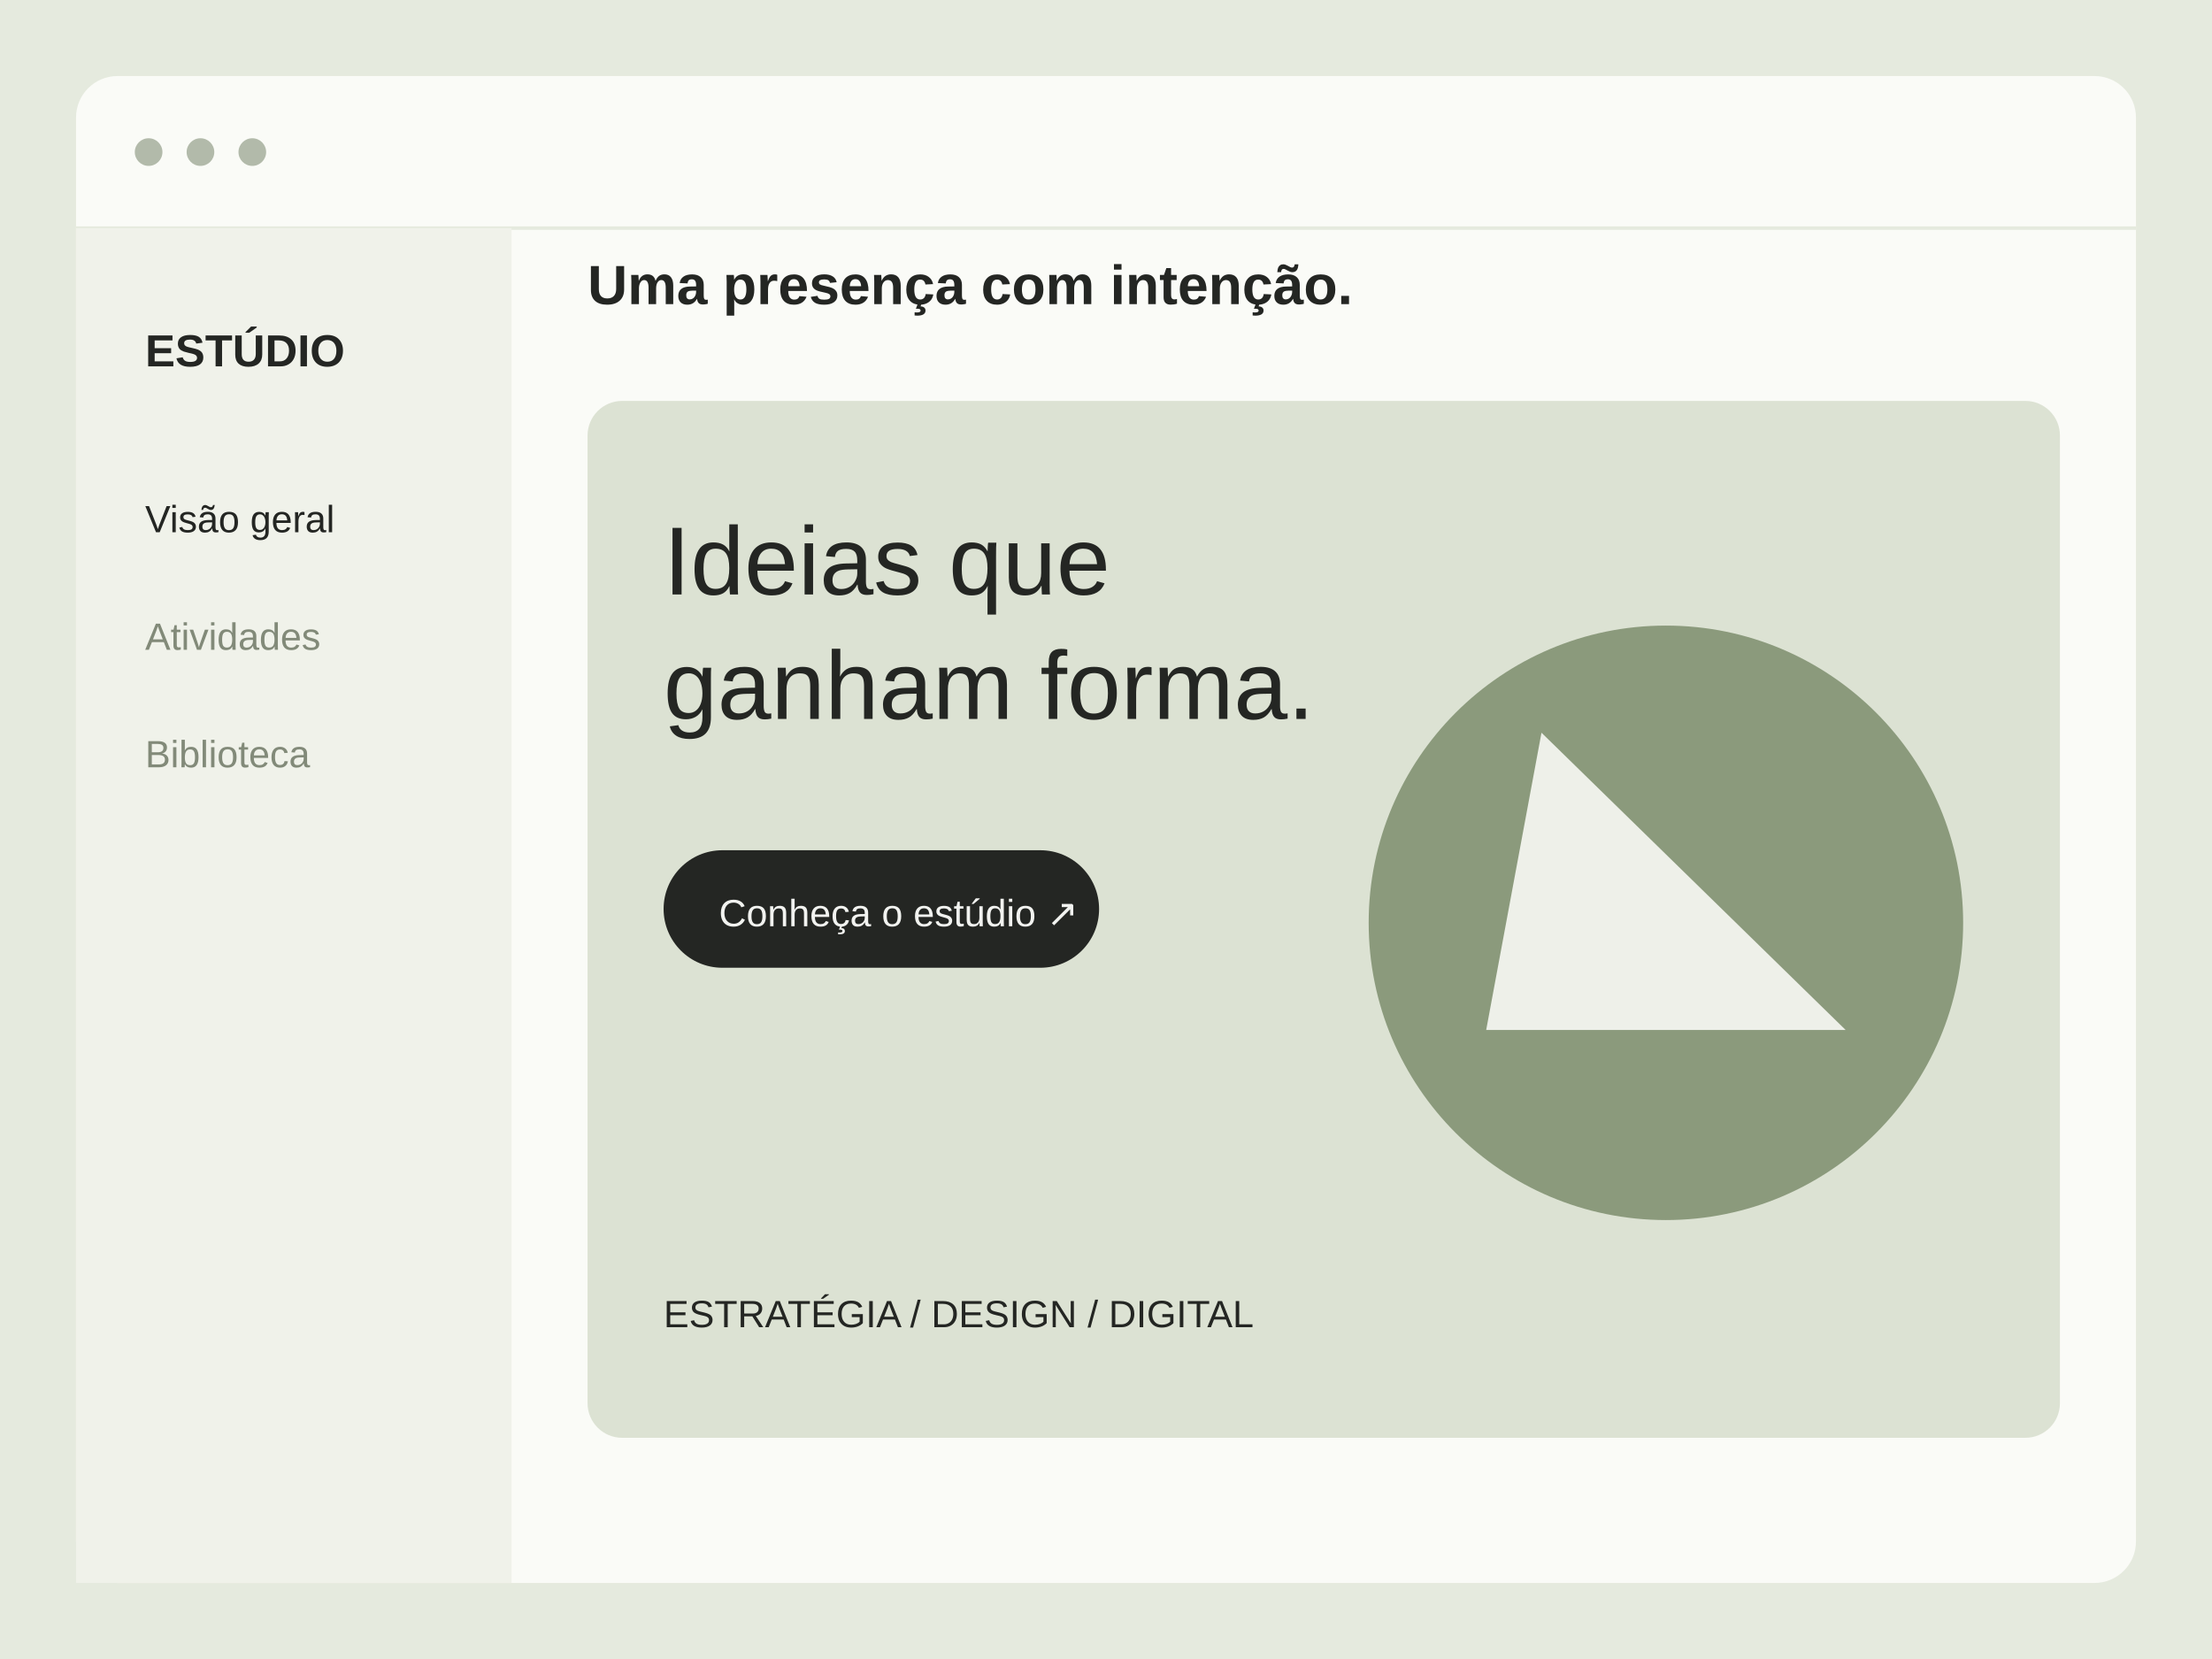
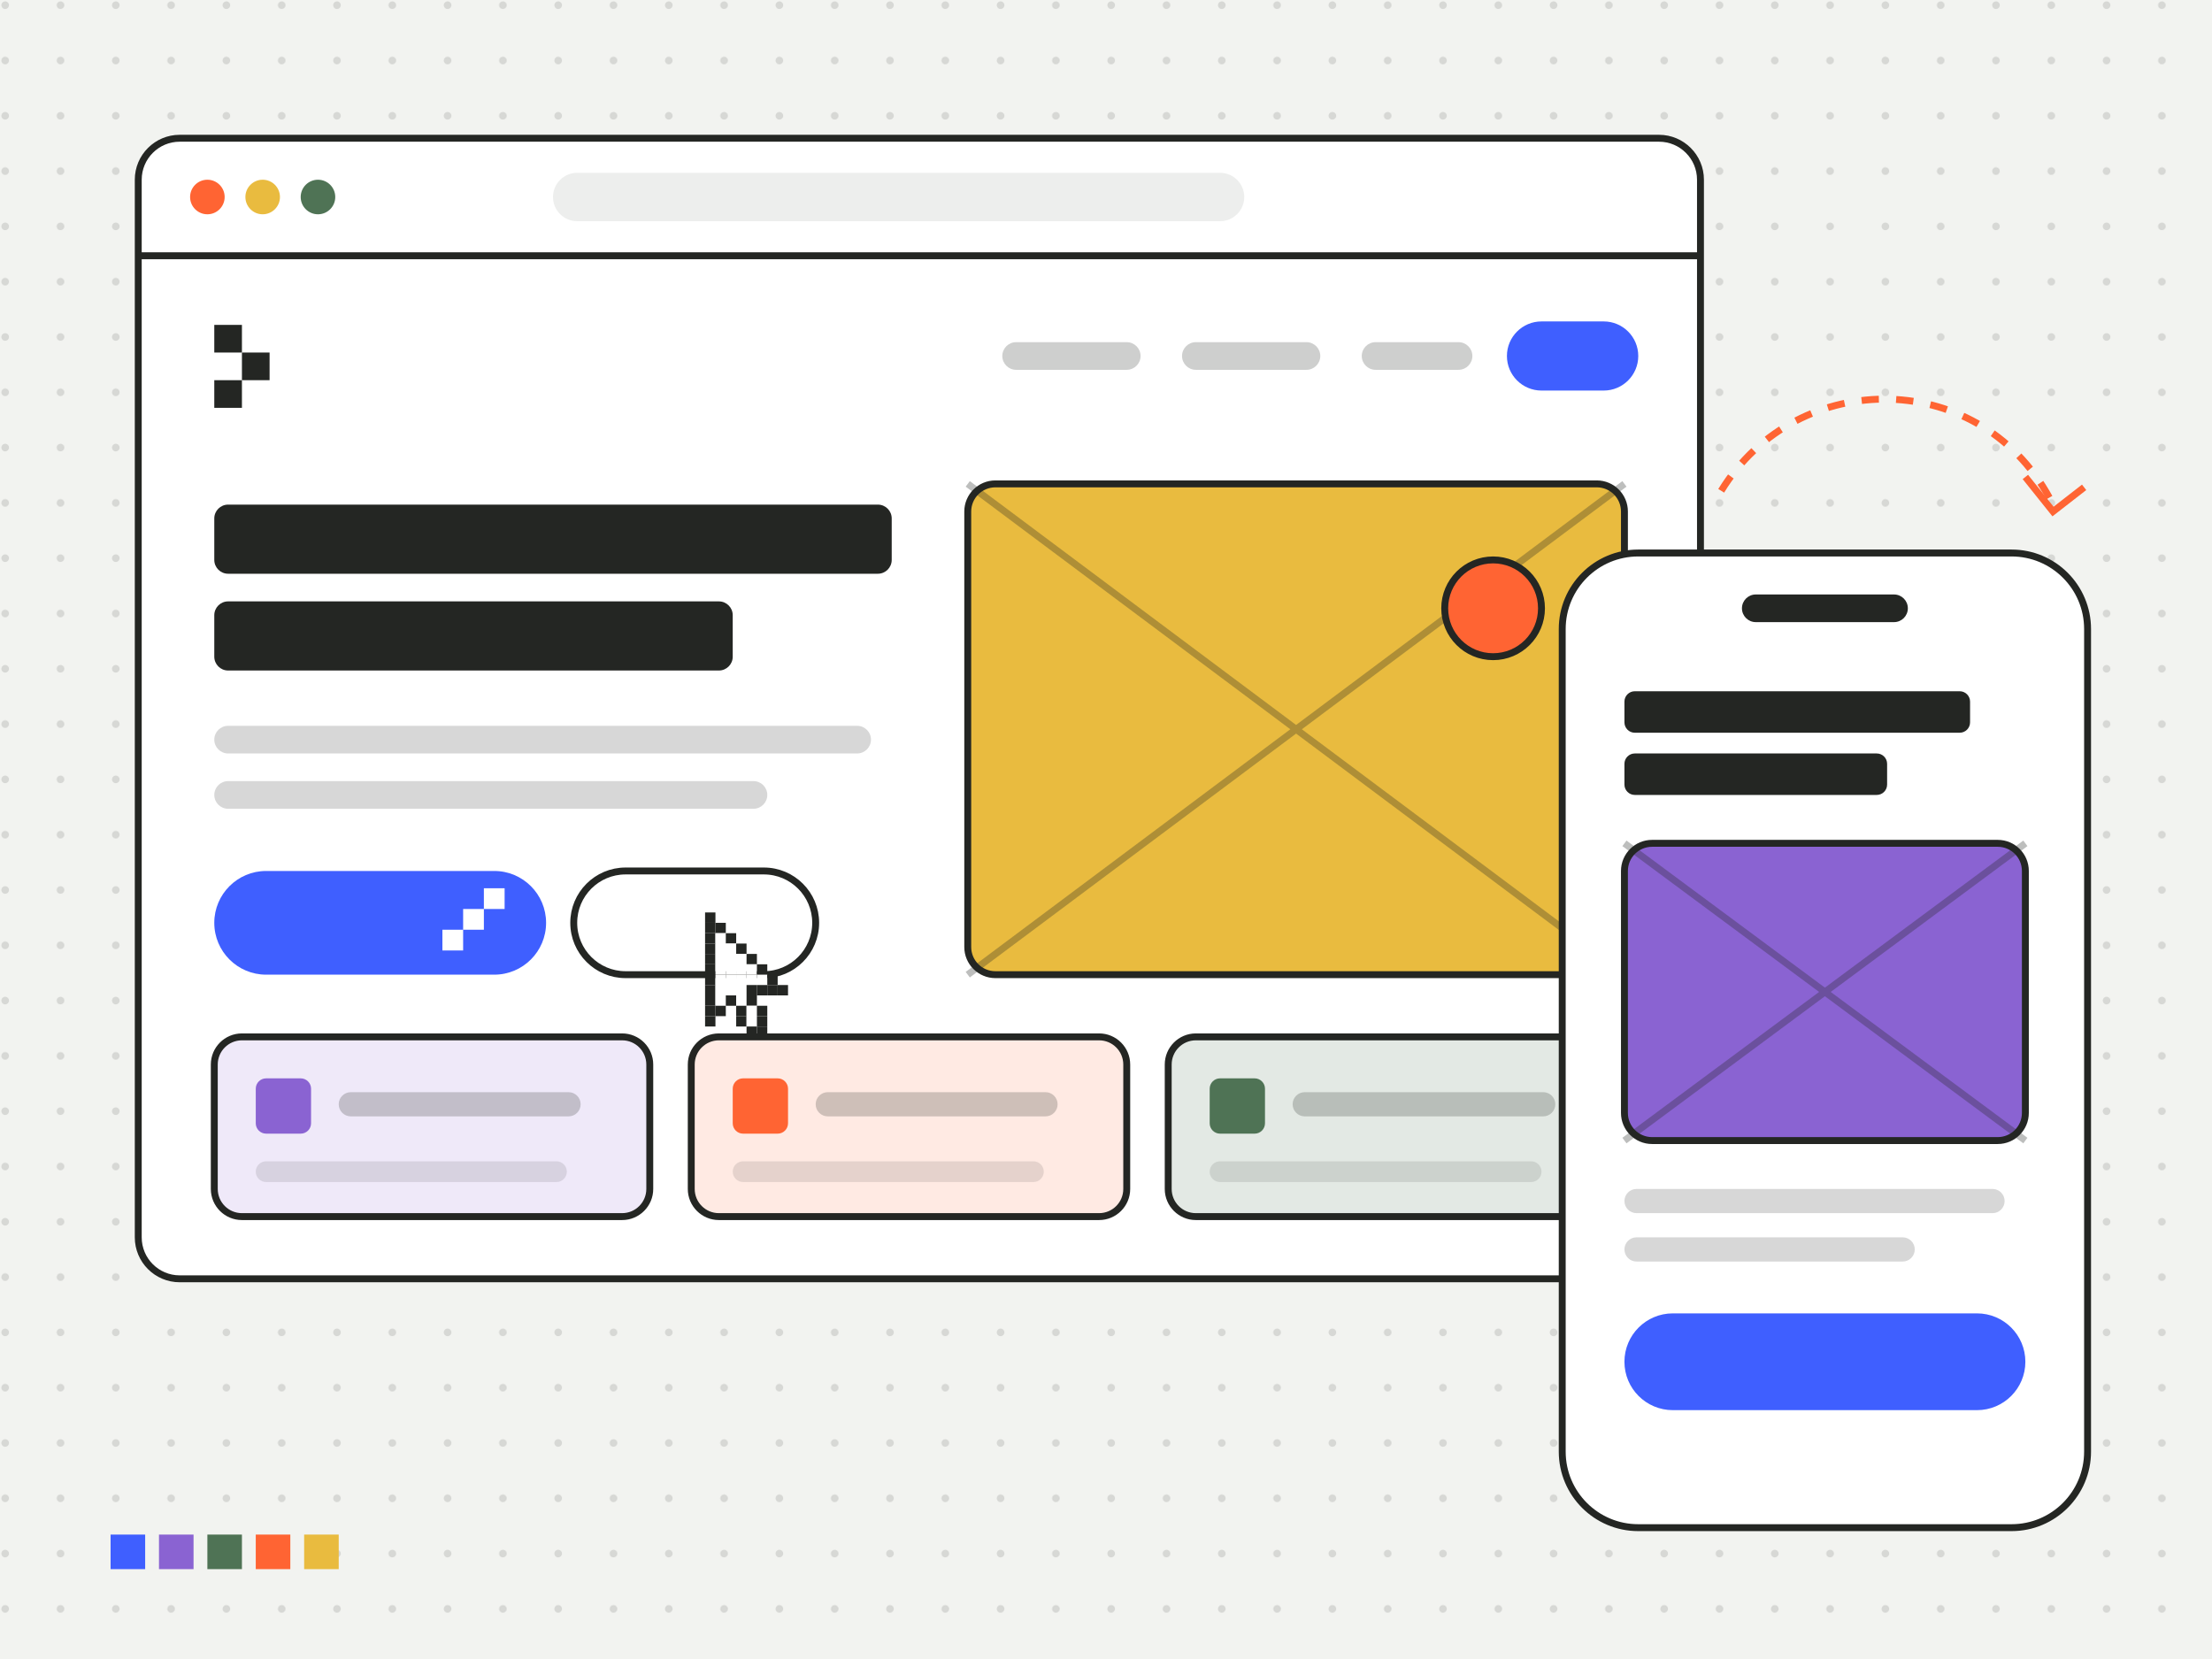
- <svg xmlns="http://www.w3.org/2000/svg" width="640" height="480" viewBox="0 0 640 480">
-   <rect width="640" height="480" fill="#e5eade" />
-   <rect x="22" y="22" width="596" height="436" rx="12" fill="#fafbf7" />
-   <path d="M22 66H618" stroke="#e5eade" />
-   <circle cx="43" cy="44" r="4" fill="#b2baaa" />
-   <circle cx="58" cy="44" r="4" fill="#b2baaa" />
-   <circle cx="73" cy="44" r="4" fill="#b2baaa" />
-   <rect x="22" y="66" width="126" height="392" fill="#f0f2ea" />
-   <g font-family="Arial,sans-serif" fill="#242623">
-     <text x="42" y="106" font-size="13" font-weight="bold">ESTÚDIO</text>
-     <text x="42" y="154" font-size="11">Visão geral</text>
-     <text x="42" y="188" font-size="11" fill="#828a79">Atividades</text>
-     <text x="42" y="222" font-size="11" fill="#828a79">Biblioteca</text>
-     <text x="170" y="88" font-size="16" font-weight="bold">Uma presença com intenção.</text>
-     <rect x="170" y="116" width="426" height="300" rx="10" fill="#dce2d3" />
-     <text x="192" y="172" font-size="28">Ideias que</text>
-     <text x="192" y="208" font-size="28">ganham forma.</text>
-     <rect x="192" y="246" width="126" height="34" rx="17" fill="#242623" />
-     <text x="208" y="268" font-size="11" fill="#f2f3f0">Conheça o estúdio ↗</text>
-     <circle cx="482" cy="267" r="86" fill="#8b9a7c" />
-     <path d="M446 212L534 298H430Z" fill="#eef0e9" />
-     <text x="192" y="384" font-size="11">ESTRATÉGIA / DESIGN / DIGITAL</text>
+ <svg xmlns="http://www.w3.org/2000/svg" width="640" height="480" viewBox="0 0 640 480" fill="none">
+   <defs>
+     <pattern id="dots" width="16" height="16" patternUnits="userSpaceOnUse">
+       <circle cx="1.5" cy="1.5" r="1.1" fill="#242623" fill-opacity=".13" />
+     </pattern>
+   </defs>
+   <rect width="640" height="480" fill="#f2f3f0" />
+   <rect width="640" height="480" fill="url(#dots)" />
+   <rect x="40" y="40" width="452" height="330" rx="12" fill="#fff" stroke="#242623" stroke-width="2" />
+   <path d="M40 74h452" stroke="#242623" stroke-width="2" />
+   <circle cx="60" cy="57" r="5" fill="#FF6433" />
+   <circle cx="76" cy="57" r="5" fill="#E9BB3F" />
+   <circle cx="92" cy="57" r="5" fill="#4F7355" />
+   <rect x="160" y="50" width="200" height="14" rx="7" fill="#242623" fill-opacity="0.08" />
+   <g fill="#242623">
+     <rect x="62" y="94" width="8" height="8" />
+     <rect x="70" y="102" width="8" height="8" />
+     <rect x="62" y="110" width="8" height="8" />
+   </g>
+   <rect x="290" y="99" width="40" height="8" rx="4" fill="#242623" fill-opacity="0.22" />
+   <rect x="342" y="99" width="40" height="8" rx="4" fill="#242623" fill-opacity="0.22" />
+   <rect x="394" y="99" width="32" height="8" rx="4" fill="#242623" fill-opacity="0.22" />
+   <rect x="436" y="93" width="38" height="20" rx="10" fill="#3F5FFF" />
+   <rect x="62" y="146" width="196" height="20" rx="4" fill="#242623" />
+   <rect x="62" y="174" width="150" height="20" rx="4" fill="#242623" />
+   <rect x="62" y="210" width="190" height="8" rx="4" fill="#242623" fill-opacity="0.18" />
+   <rect x="62" y="226" width="160" height="8" rx="4" fill="#242623" fill-opacity="0.18" />
+   <rect x="62" y="252" width="96" height="30" rx="15" fill="#3F5FFF" />
+   <path d="M134 263h6v6h-6zM140 257h6v6h-6zM128 269h6v6h-6z" fill="#fff" />
+   <rect x="166" y="252" width="70" height="30" rx="15" stroke="#242623" stroke-width="2" />
+   <rect x="280" y="140" width="190" height="142" rx="8" fill="#E9BB3F" stroke="#242623" stroke-width="2" />
+   <path d="M280 140l190 142M470 140l-190 142" stroke="#242623" stroke-opacity=".3" stroke-width="2" />
+   <circle cx="432" cy="176" r="14" fill="#FF6433" stroke="#242623" stroke-width="2" />
+   <rect x="62" y="300" width="126" height="52" rx="8" fill="#8A63D2" fill-opacity=".14" stroke="#242623" stroke-width="2" />
+   <rect x="200" y="300" width="126" height="52" rx="8" fill="#FF6433" fill-opacity=".14" stroke="#242623" stroke-width="2" />
+   <rect x="338" y="300" width="132" height="52" rx="8" fill="#4F7355" fill-opacity=".16" stroke="#242623" stroke-width="2" />
+   <rect x="74" y="312" width="16" height="16" rx="3" fill="#8A63D2" />
+   <rect x="212" y="312" width="16" height="16" rx="3" fill="#FF6433" />
+   <rect x="350" y="312" width="16" height="16" rx="3" fill="#4F7355" />
+   <rect x="98" y="316" width="70" height="7" rx="3.5" fill="#242623" fill-opacity="0.22" />
+   <rect x="236" y="316" width="70" height="7" rx="3.5" fill="#242623" fill-opacity="0.22" />
+   <rect x="374" y="316" width="76" height="7" rx="3.5" fill="#242623" fill-opacity="0.22" />
+   <rect x="74" y="336" width="90" height="6" rx="3" fill="#242623" fill-opacity="0.12" />
+   <rect x="212" y="336" width="90" height="6" rx="3" fill="#242623" fill-opacity="0.12" />
+   <rect x="350" y="336" width="96" height="6" rx="3" fill="#242623" fill-opacity="0.12" />
+   <rect x="452" y="160" width="152" height="282" rx="22" fill="#fff" stroke="#242623" stroke-width="2" />
+   <rect x="504" y="172" width="48" height="8" rx="4" fill="#242623" />
+   <rect x="470" y="200" width="100" height="12" rx="3" fill="#242623" />
+   <rect x="470" y="218" width="76" height="12" rx="3" fill="#242623" />
+   <rect x="470" y="244" width="116" height="86" rx="8" fill="#8A63D2" stroke="#242623" stroke-width="2" />
+   <path d="M470 244l116 86M586 244l-116 86" stroke="#242623" stroke-opacity=".3" stroke-width="2" />
+   <rect x="470" y="344" width="110" height="7" rx="3.5" fill="#242623" fill-opacity="0.18" />
+   <rect x="470" y="358" width="84" height="7" rx="3.5" fill="#242623" fill-opacity="0.18" />
+   <rect x="470" y="380" width="116" height="28" rx="14" fill="#3F5FFF" />
+   <path d="M498 142c22-36 76-36 96 4" stroke="#FF6433" stroke-width="2" stroke-dasharray="5 5" />
+   <path d="m586 138 8 10 9-7" stroke="#FF6433" stroke-width="2" />
+   <g>
+     <rect x="32" y="444" width="10" height="10" fill="#3F5FFF" />
+     <rect x="46" y="444" width="10" height="10" fill="#8A63D2" />
+     <rect x="60" y="444" width="10" height="10" fill="#4F7355" />
+     <rect x="74" y="444" width="10" height="10" fill="#FF6433" />
+     <rect x="88" y="444" width="10" height="10" fill="#E9BB3F" />
+   </g>
+   <g transform="translate(204 264)">
+     <rect x="0" y="0" width="3" height="3" fill="#242623" />
+     <rect x="0" y="3" width="3" height="3" fill="#242623" />
+     <rect x="3" y="3" width="3" height="3" fill="#242623" />
+     <rect x="0" y="6" width="3" height="3" fill="#242623" />
+     <rect x="3" y="6" width="3" height="3" fill="#fff" />
+     <rect x="6" y="6" width="3" height="3" fill="#242623" />
+     <rect x="0" y="9" width="3" height="3" fill="#242623" />
+     <rect x="3" y="9" width="3" height="3" fill="#fff" />
+     <rect x="6" y="9" width="3" height="3" fill="#fff" />
+     <rect x="9" y="9" width="3" height="3" fill="#242623" />
+     <rect x="0" y="12" width="3" height="3" fill="#242623" />
+     <rect x="3" y="12" width="3" height="3" fill="#fff" />
+     <rect x="6" y="12" width="3" height="3" fill="#fff" />
+     <rect x="9" y="12" width="3" height="3" fill="#fff" />
+     <rect x="12" y="12" width="3" height="3" fill="#242623" />
+     <rect x="0" y="15" width="3" height="3" fill="#242623" />
+     <rect x="3" y="15" width="3" height="3" fill="#fff" />
+     <rect x="6" y="15" width="3" height="3" fill="#fff" />
+     <rect x="9" y="15" width="3" height="3" fill="#fff" />
+     <rect x="12" y="15" width="3" height="3" fill="#fff" />
+     <rect x="15" y="15" width="3" height="3" fill="#242623" />
+     <rect x="0" y="18" width="3" height="3" fill="#242623" />
+     <rect x="3" y="18" width="3" height="3" fill="#fff" />
+     <rect x="6" y="18" width="3" height="3" fill="#fff" />
+     <rect x="9" y="18" width="3" height="3" fill="#fff" />
+     <rect x="12" y="18" width="3" height="3" fill="#fff" />
+     <rect x="15" y="18" width="3" height="3" fill="#fff" />
+     <rect x="18" y="18" width="3" height="3" fill="#242623" />
+     <rect x="0" y="21" width="3" height="3" fill="#242623" />
+     <rect x="3" y="21" width="3" height="3" fill="#fff" />
+     <rect x="6" y="21" width="3" height="3" fill="#fff" />
+     <rect x="9" y="21" width="3" height="3" fill="#fff" />
+     <rect x="12" y="21" width="3" height="3" fill="#242623" />
+     <rect x="15" y="21" width="3" height="3" fill="#242623" />
+     <rect x="18" y="21" width="3" height="3" fill="#242623" />
+     <rect x="21" y="21" width="3" height="3" fill="#242623" />
+     <rect x="0" y="24" width="3" height="3" fill="#242623" />
+     <rect x="3" y="24" width="3" height="3" fill="#fff" />
+     <rect x="6" y="24" width="3" height="3" fill="#242623" />
+     <rect x="9" y="24" width="3" height="3" fill="#fff" />
+     <rect x="12" y="24" width="3" height="3" fill="#242623" />
+     <rect x="0" y="27" width="3" height="3" fill="#242623" />
+     <rect x="3" y="27" width="3" height="3" fill="#242623" />
+     <rect x="9" y="27" width="3" height="3" fill="#242623" />
+     <rect x="12" y="27" width="3" height="3" fill="#fff" />
+     <rect x="15" y="27" width="3" height="3" fill="#242623" />
+     <rect x="0" y="30" width="3" height="3" fill="#242623" />
+     <rect x="9" y="30" width="3" height="3" fill="#242623" />
+     <rect x="12" y="30" width="3" height="3" fill="#fff" />
+     <rect x="15" y="30" width="3" height="3" fill="#242623" />
+     <rect x="12" y="33" width="3" height="3" fill="#242623" />
+     <rect x="15" y="33" width="3" height="3" fill="#242623" />
  </g>
</svg>
